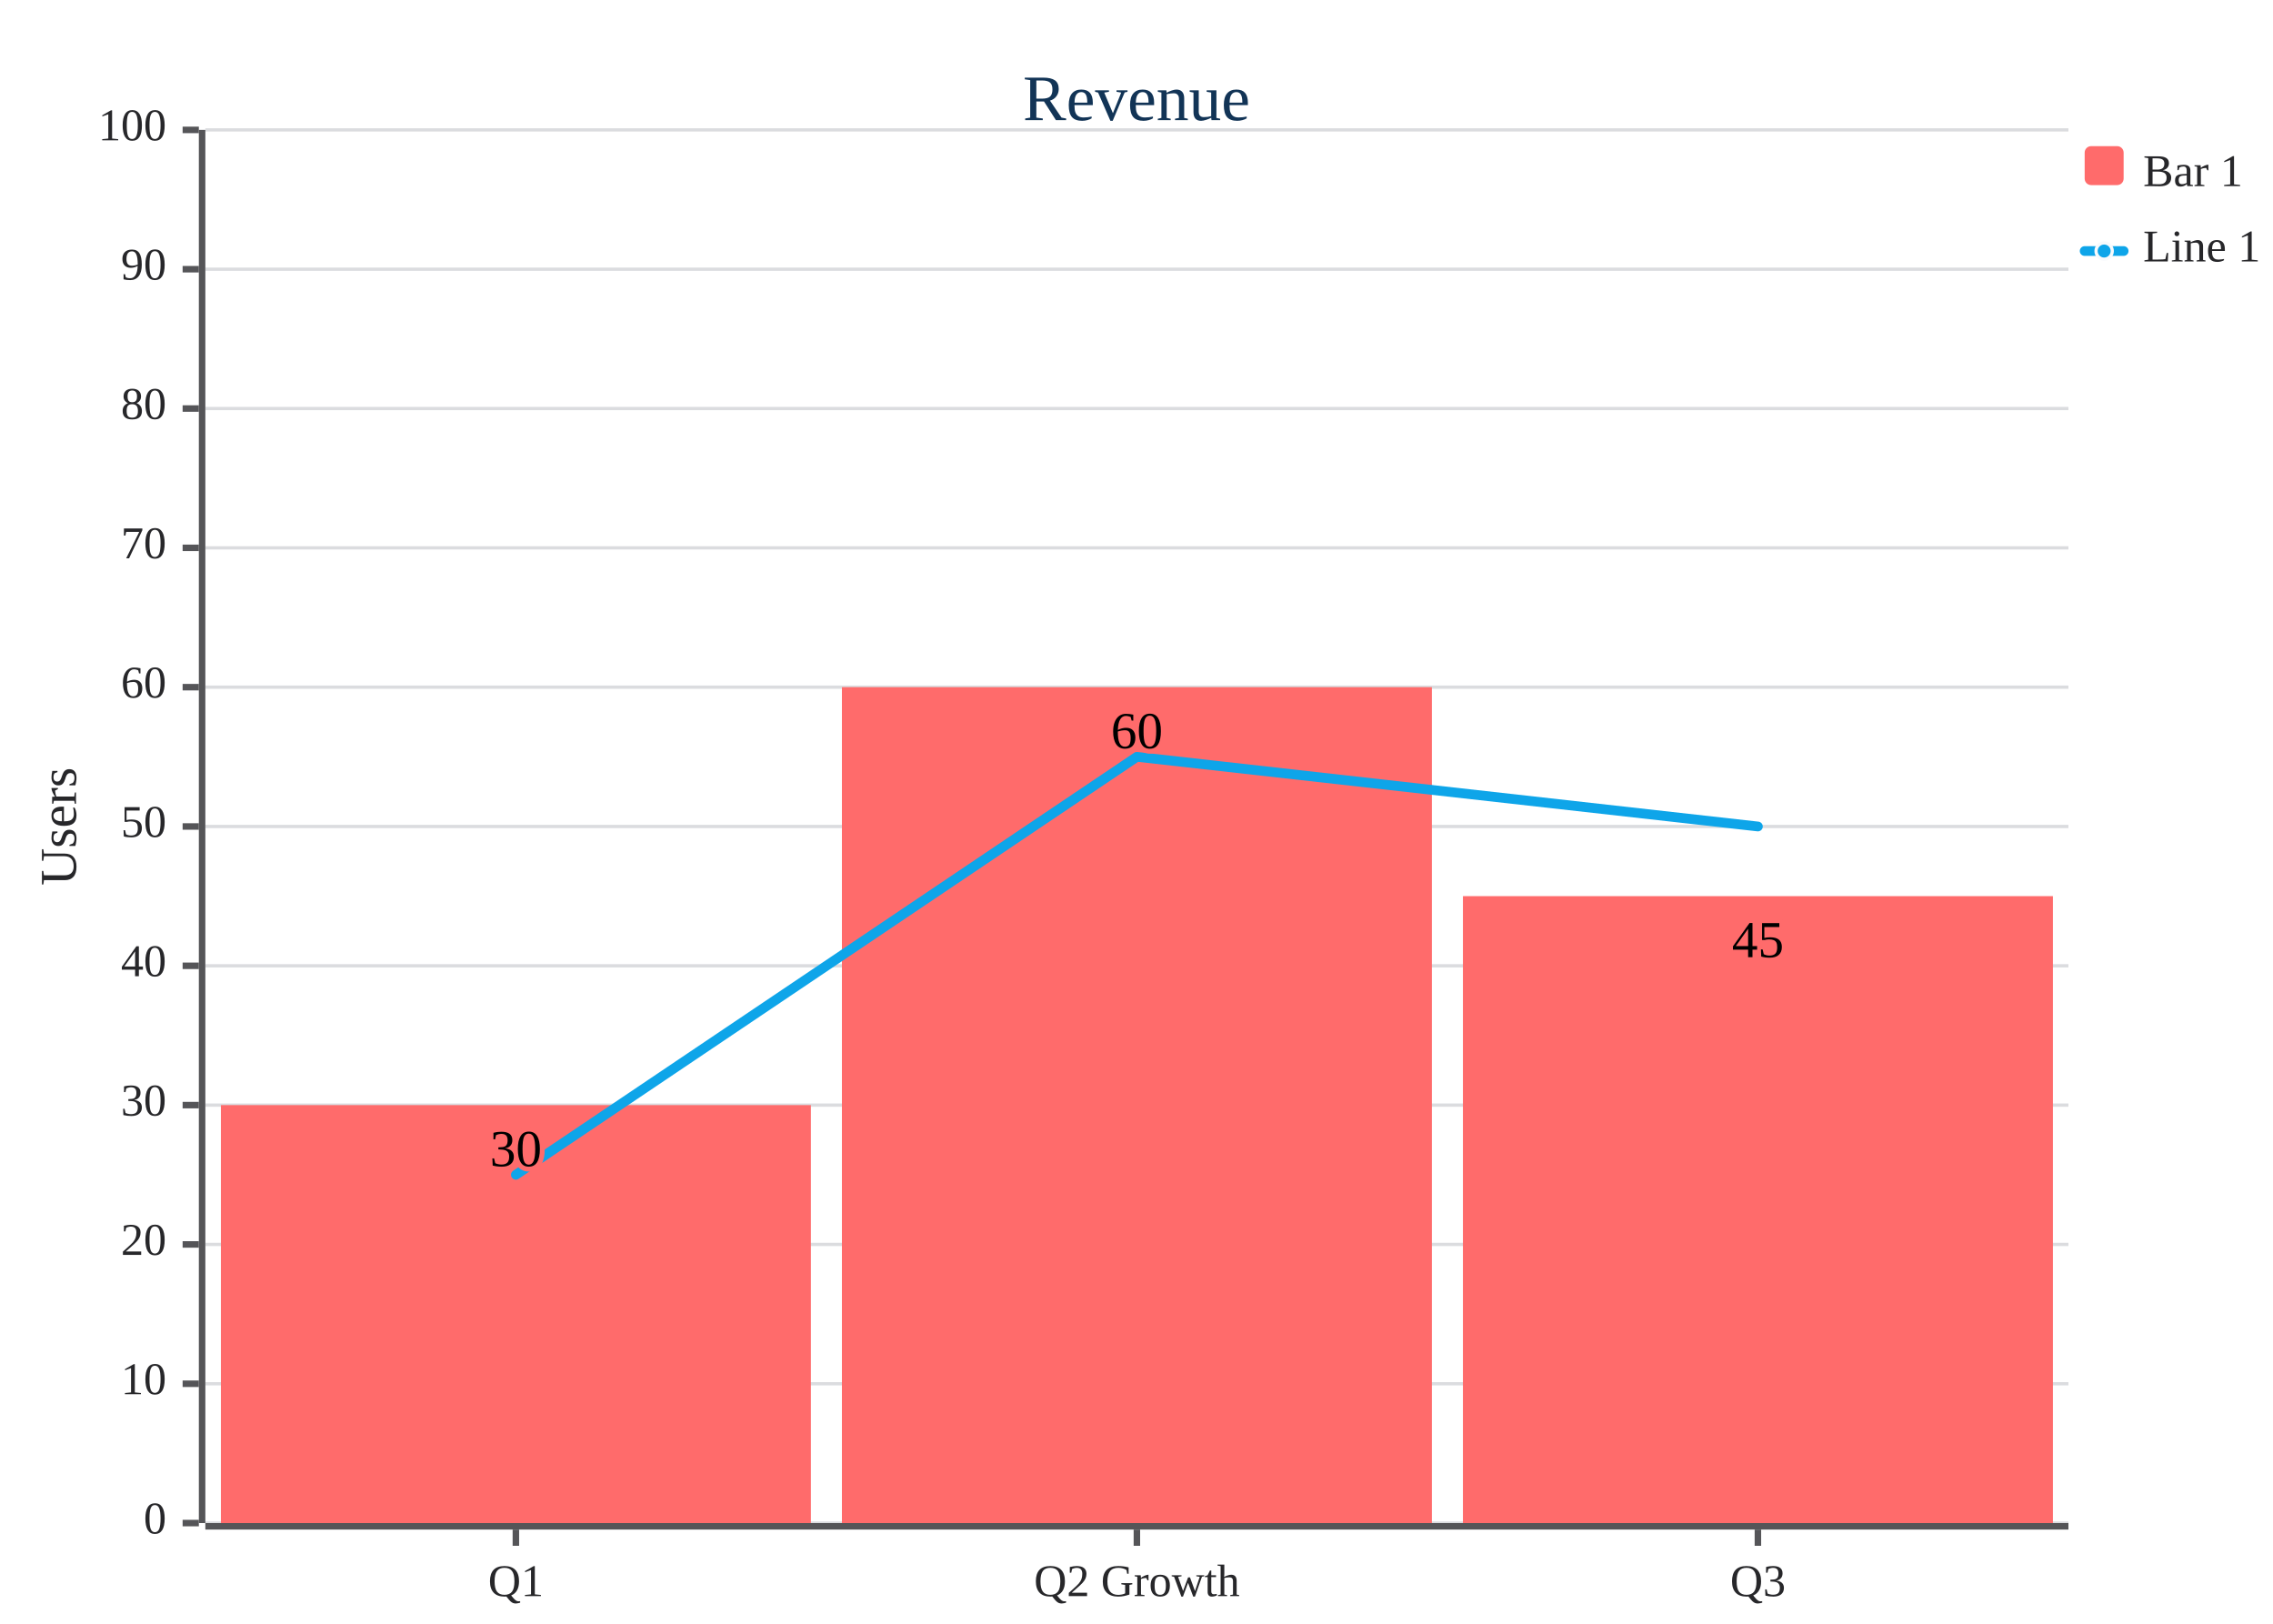
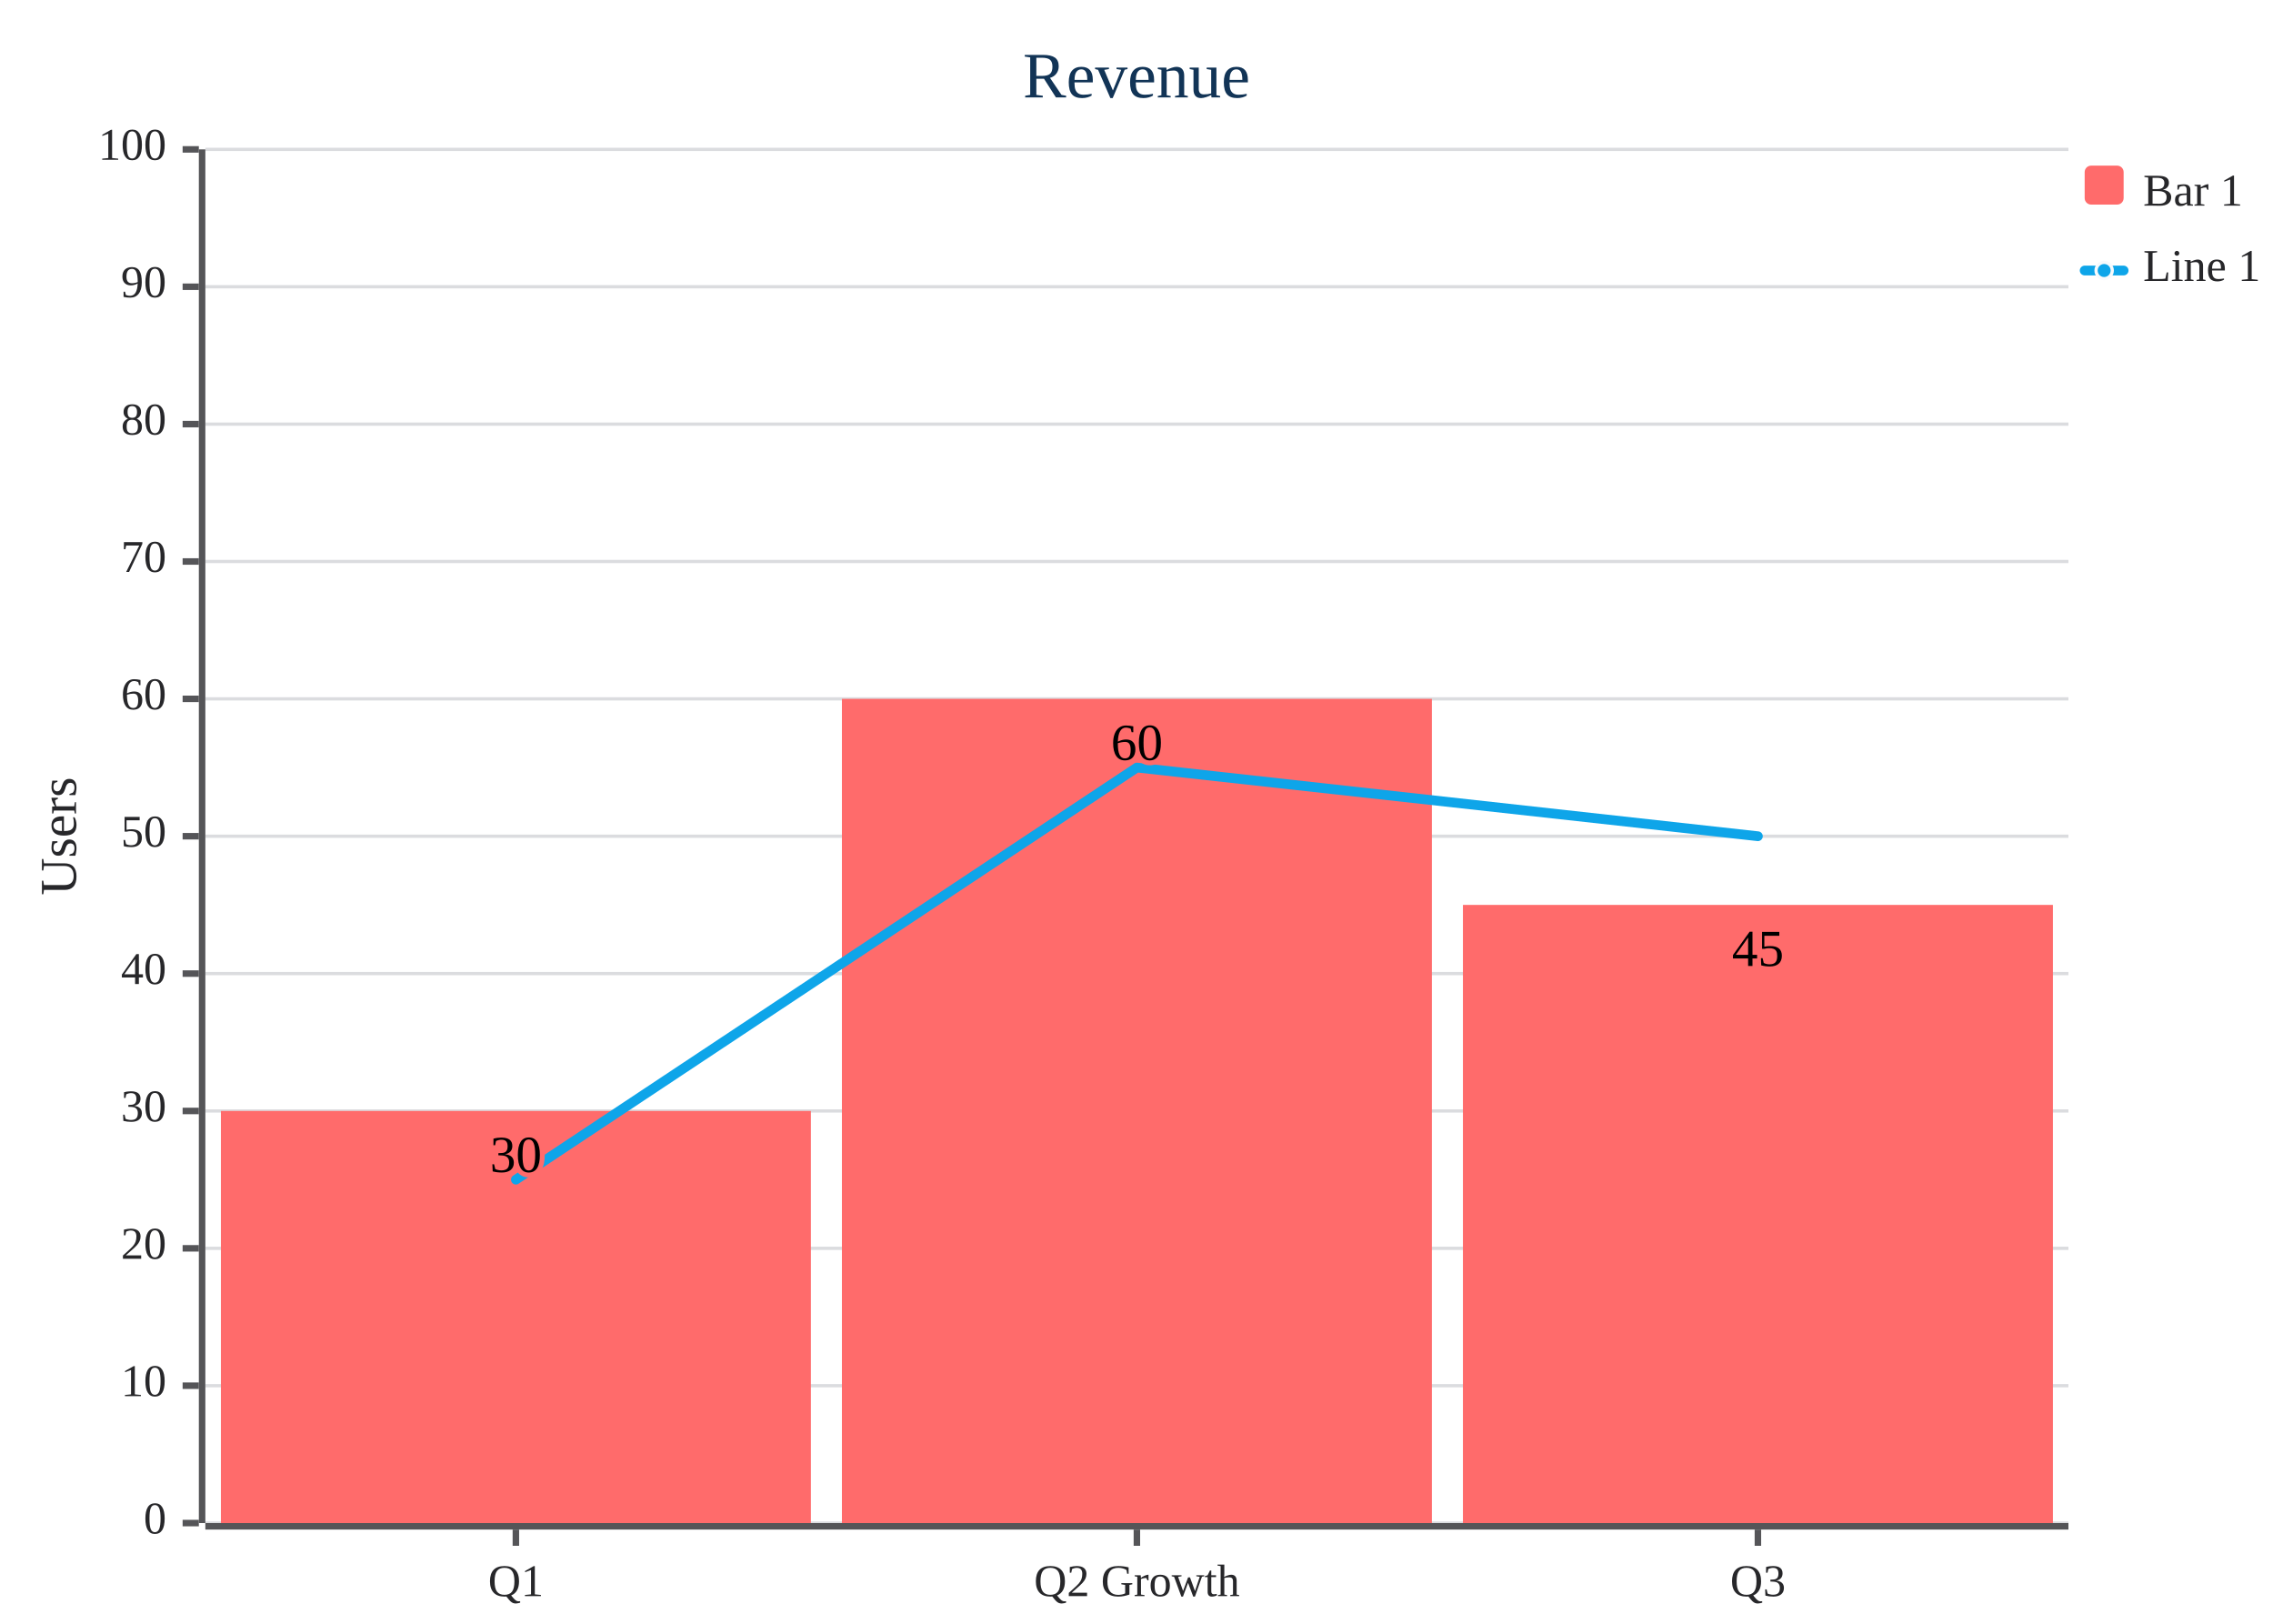
- <svg xmlns="http://www.w3.org/2000/svg" width="100%" height="100%" viewBox="0 0 700 500" style="--bg:#f8fafc;--fg:#27272A;--font:Inter;background:#f8fafc;max-width:700px" aria-describedby="chart-desc-mermaid-kaeiwt" aria-labelledby="chart-title-mermaid-kaeiwt" aria-roledescription="xychart" class="xychart am-0qogjvd12cgj6e" data-xychart-colors="1" id="mermaid-kaeiwt" role="img">
+ <svg xmlns="http://www.w3.org/2000/svg" width="100%" height="100%" viewBox="0 0 700 500" style="--bg:#f8fafc;--fg:#27272A;--font:Inter;background:#f8fafc;max-width:700px" aria-describedby="chart-desc-mermaid-kaeiwt" aria-labelledby="chart-title-mermaid-kaeiwt" aria-roledescription="xychart" class="xychart am-0mey7p90pv3ph1" data-xychart-colors="1" id="mermaid-kaeiwt" role="img">
  <style>
-   .am-0qogjvd12cgj6e text { font-family: var(--font, 'Inter'), system-ui, sans-serif; }
-   svg.am-0qogjvd12cgj6e {
+   .am-0mey7p90pv3ph1 text { font-family: var(--font, 'Inter'), system-ui, sans-serif; }
+   svg.am-0mey7p90pv3ph1 {
    /* Derived from --bg and --fg (overridable via --line, --accent, etc.) */
    --_text:          #27272A;
    --_text-sec:      #555558;
    --_text-muted:    #6e6f71;
    --_text-faint:    #87888b;
    --_line:          #909193;
    --_arrow:         #46474a;
    --_node-fill:     #f2f4f6;
    --_node-stroke:   #ced0d2;
    --_group-fill:    #f8fafc;
    --_group-hdr:     #eeeff1;
    --_inner-stroke:  #dfe1e3;
    --_key-badge:     #e3e5e7;
  }
</style>
  <style>
-   .am-0qogjvd12cgj6e .xychart-grid { stroke: #dbdcdf; stroke-width: 1; }
-   .am-0qogjvd12cgj6e .xychart-axis-line { fill: none; }
-   .am-0qogjvd12cgj6e .xychart-tick { fill: none; }
-   .am-0qogjvd12cgj6e .xychart-x-axis-line { stroke: #555558; }
-   .am-0qogjvd12cgj6e .xychart-y-axis-line { stroke: #555558; }
-   .am-0qogjvd12cgj6e .xychart-x-tick { stroke: #555558; }
-   .am-0qogjvd12cgj6e .xychart-y-tick { stroke: #555558; }
-   .am-0qogjvd12cgj6e .xychart-bar { stroke: none; }
-   .am-0qogjvd12cgj6e .xychart-line { fill: none; stroke-width: 3; stroke-linecap: round; stroke-linejoin: round; }
-   .am-0qogjvd12cgj6e .xychart-dot { stroke: #f8fafc; stroke-width: 2; }
-   .am-0qogjvd12cgj6e .xychart-label { fill: #27272A; }
-   .am-0qogjvd12cgj6e .xychart-x-label { fill: #27272A; }
-   .am-0qogjvd12cgj6e .xychart-y-label { fill: #27272A; }
-   .am-0qogjvd12cgj6e .xychart-axis-title { fill: #27272A; }
-   .am-0qogjvd12cgj6e .xychart-x-axis-title { fill: #27272A; }
-   .am-0qogjvd12cgj6e .xychart-y-axis-title { fill: #27272A; }
-   .am-0qogjvd12cgj6e .xychart-title { fill: #123456; }
-   .am-0qogjvd12cgj6e .xychart-data-label { pointer-events: none; }
-   .am-0qogjvd12cgj6e .xychart-legend-label { fill: #27272A; }
-   svg.am-0qogjvd12cgj6e {
+   .am-0mey7p90pv3ph1 .xychart-grid { stroke: #dbdcdf; stroke-width: 1; }
+   .am-0mey7p90pv3ph1 .xychart-axis-line { fill: none; }
+   .am-0mey7p90pv3ph1 .xychart-tick { fill: none; }
+   .am-0mey7p90pv3ph1 .xychart-x-axis-line { stroke: #555558; }
+   .am-0mey7p90pv3ph1 .xychart-y-axis-line { stroke: #555558; }
+   .am-0mey7p90pv3ph1 .xychart-x-tick { stroke: #555558; }
+   .am-0mey7p90pv3ph1 .xychart-y-tick { stroke: #555558; }
+   .am-0mey7p90pv3ph1 .xychart-bar { stroke: none; }
+   .am-0mey7p90pv3ph1 .xychart-line { fill: none; stroke-width: 3; stroke-linecap: round; stroke-linejoin: round; }
+   .am-0mey7p90pv3ph1 .xychart-dot { stroke: #f8fafc; stroke-width: 2; }
+   .am-0mey7p90pv3ph1 .xychart-label { fill: #27272A; }
+   .am-0mey7p90pv3ph1 .xychart-x-label { fill: #27272A; }
+   .am-0mey7p90pv3ph1 .xychart-y-label { fill: #27272A; }
+   .am-0mey7p90pv3ph1 .xychart-axis-title { fill: #27272A; }
+   .am-0mey7p90pv3ph1 .xychart-x-axis-title { fill: #27272A; }
+   .am-0mey7p90pv3ph1 .xychart-y-axis-title { fill: #27272A; }
+   .am-0mey7p90pv3ph1 .xychart-title { fill: #123456; }
+   .am-0mey7p90pv3ph1 .xychart-data-label { pointer-events: none; }
+   .am-0mey7p90pv3ph1 .xychart-legend-label { fill: #27272A; }
+   svg.am-0mey7p90pv3ph1 {
    --xychart-color-0: #ff6b6b;
    --xychart-color-1: #0ea5e9;
  }
-   .am-0qogjvd12cgj6e .xychart-bar.xychart-color-0 { fill: #ff6b6b; }
-   .am-0qogjvd12cgj6e path.xychart-color-0, .am-0qogjvd12cgj6e line.xychart-color-0 { stroke: #ff6b6b; }
-   .am-0qogjvd12cgj6e circle.xychart-color-0 { fill: #ff6b6b; }
-   .am-0qogjvd12cgj6e .xychart-bar.xychart-color-1 { fill: #0ea5e9; }
-   .am-0qogjvd12cgj6e path.xychart-color-1, .am-0qogjvd12cgj6e line.xychart-color-1 { stroke: #0ea5e9; }
-   .am-0qogjvd12cgj6e circle.xychart-color-1 { fill: #0ea5e9; }
+   .am-0mey7p90pv3ph1 .xychart-bar.xychart-color-0 { fill: #ff6b6b; }
+   .am-0mey7p90pv3ph1 path.xychart-color-0, .am-0mey7p90pv3ph1 line.xychart-color-0 { stroke: #ff6b6b; }
+   .am-0mey7p90pv3ph1 circle.xychart-color-0 { fill: #ff6b6b; }
+   .am-0mey7p90pv3ph1 .xychart-bar.xychart-color-1 { fill: #0ea5e9; }
+   .am-0mey7p90pv3ph1 path.xychart-color-1, .am-0mey7p90pv3ph1 line.xychart-color-1 { stroke: #0ea5e9; }
+   .am-0mey7p90pv3ph1 circle.xychart-color-1 { fill: #0ea5e9; }
</style>
  <line x1="63.24" y1="469" x2="637" y2="469" class="xychart-grid" />
-   <line x1="63.24" y1="426.1" x2="637" y2="426.1" class="xychart-grid" />
-   <line x1="63.24" y1="383.2" x2="637" y2="383.2" class="xychart-grid" />
-   <line x1="63.24" y1="340.3" x2="637" y2="340.3" class="xychart-grid" />
-   <line x1="63.24" y1="297.4" x2="637" y2="297.4" class="xychart-grid" />
-   <line x1="63.24" y1="254.5" x2="637" y2="254.5" class="xychart-grid" />
-   <line x1="63.24" y1="211.6" x2="637" y2="211.6" class="xychart-grid" />
-   <line x1="63.24" y1="168.7" x2="637" y2="168.7" class="xychart-grid" />
-   <line x1="63.24" y1="125.8" x2="637" y2="125.8" class="xychart-grid" />
-   <line x1="63.24" y1="82.9" x2="637" y2="82.9" class="xychart-grid" />
-   <line x1="63.24" y1="40" x2="637" y2="40" class="xychart-grid" />
+   <line x1="63.24" y1="426.7" x2="637" y2="426.7" class="xychart-grid" />
+   <line x1="63.24" y1="384.4" x2="637" y2="384.4" class="xychart-grid" />
+   <line x1="63.24" y1="342.1" x2="637" y2="342.1" class="xychart-grid" />
+   <line x1="63.24" y1="299.8" x2="637" y2="299.8" class="xychart-grid" />
+   <line x1="63.24" y1="257.5" x2="637" y2="257.5" class="xychart-grid" />
+   <line x1="63.24" y1="215.2" x2="637" y2="215.2" class="xychart-grid" />
+   <line x1="63.24" y1="172.9" x2="637" y2="172.9" class="xychart-grid" />
+   <line x1="63.24" y1="130.6" x2="637" y2="130.6" class="xychart-grid" />
+   <line x1="63.24" y1="88.3" x2="637" y2="88.3" class="xychart-grid" />
+   <line x1="63.24" y1="46" x2="637" y2="46" class="xychart-grid" />
  <line x1="63.24" y1="470" x2="637" y2="470" class="xychart-axis-line xychart-x-axis-line" stroke-width="2" />
  <line x1="158.87" y1="471" x2="158.87" y2="476" class="xychart-tick xychart-x-tick" stroke-width="2" />
  <line x1="350.12" y1="471" x2="350.12" y2="476" class="xychart-tick xychart-x-tick" stroke-width="2" />
  <line x1="541.37" y1="471" x2="541.37" y2="476" class="xychart-tick xychart-x-tick" stroke-width="2" />
-   <line x1="62.24" y1="40" x2="62.24" y2="469" class="xychart-axis-line xychart-y-axis-line" stroke-width="2" />
+   <line x1="62.24" y1="46" x2="62.24" y2="469" class="xychart-axis-line xychart-y-axis-line" stroke-width="2" />
  <line x1="61.24" y1="469" x2="56.24" y2="469" class="xychart-tick xychart-y-tick" stroke-width="2" />
-   <line x1="61.24" y1="426.1" x2="56.24" y2="426.1" class="xychart-tick xychart-y-tick" stroke-width="2" />
-   <line x1="61.24" y1="383.2" x2="56.24" y2="383.2" class="xychart-tick xychart-y-tick" stroke-width="2" />
-   <line x1="61.24" y1="340.3" x2="56.24" y2="340.3" class="xychart-tick xychart-y-tick" stroke-width="2" />
-   <line x1="61.24" y1="297.4" x2="56.24" y2="297.4" class="xychart-tick xychart-y-tick" stroke-width="2" />
-   <line x1="61.24" y1="254.5" x2="56.24" y2="254.5" class="xychart-tick xychart-y-tick" stroke-width="2" />
-   <line x1="61.24" y1="211.6" x2="56.24" y2="211.6" class="xychart-tick xychart-y-tick" stroke-width="2" />
-   <line x1="61.24" y1="168.7" x2="56.24" y2="168.7" class="xychart-tick xychart-y-tick" stroke-width="2" />
-   <line x1="61.24" y1="125.8" x2="56.24" y2="125.8" class="xychart-tick xychart-y-tick" stroke-width="2" />
-   <line x1="61.24" y1="82.9" x2="56.24" y2="82.9" class="xychart-tick xychart-y-tick" stroke-width="2" />
-   <line x1="61.24" y1="40" x2="56.24" y2="40" class="xychart-tick xychart-y-tick" stroke-width="2" />
-   <rect x="68.03" y="340.3" width="181.69" height="128.7" class="xychart-bar xychart-color-0" data-value="30" data-label="Q1" data-id="bar:0:Q1" data-role="bar" />
-   <rect x="259.28" y="211.6" width="181.69" height="257.4" class="xychart-bar xychart-color-0" data-value="60" data-label="Q2 Growth" data-id="bar:0:Q2 Growth" data-role="bar" />
-   <rect x="450.53" y="275.95" width="181.69" height="193.05" class="xychart-bar xychart-color-0" data-value="45" data-label="Q3" data-id="bar:0:Q3" data-role="bar" />
-   <path d="M158.87,361.75 L350.12,233.05 L541.37,254.5" class="xychart-line xychart-color-1" data-relationship="series" data-direction="undirected" data-id="series:line-0" data-role="series" />
-   <text x="158.87" y="348.3" text-anchor="middle" dominant-baseline="hanging" font-size="16" font-weight="400" fill="#000000" stroke="#ff6b6b" stroke-width="3" stroke-linejoin="round" paint-order="stroke" class="xychart-data-label" data-literal-text="true" textLength="19.68" lengthAdjust="spacingAndGlyphs" data-font-metrics="deterministic-fit">30</text>
-   <text x="350.12" y="219.6" text-anchor="middle" dominant-baseline="hanging" font-size="16" font-weight="400" fill="#000000" stroke="#ff6b6b" stroke-width="3" stroke-linejoin="round" paint-order="stroke" class="xychart-data-label" data-literal-text="true" textLength="19.68" lengthAdjust="spacingAndGlyphs" data-font-metrics="deterministic-fit">60</text>
-   <text x="541.37" y="283.95" text-anchor="middle" dominant-baseline="hanging" font-size="16" font-weight="400" fill="#000000" stroke="#ff6b6b" stroke-width="3" stroke-linejoin="round" paint-order="stroke" class="xychart-data-label" data-literal-text="true" textLength="19.68" lengthAdjust="spacingAndGlyphs" data-font-metrics="deterministic-fit">45</text>
+   <line x1="61.24" y1="426.7" x2="56.24" y2="426.7" class="xychart-tick xychart-y-tick" stroke-width="2" />
+   <line x1="61.24" y1="384.4" x2="56.24" y2="384.4" class="xychart-tick xychart-y-tick" stroke-width="2" />
+   <line x1="61.24" y1="342.1" x2="56.24" y2="342.1" class="xychart-tick xychart-y-tick" stroke-width="2" />
+   <line x1="61.24" y1="299.8" x2="56.24" y2="299.8" class="xychart-tick xychart-y-tick" stroke-width="2" />
+   <line x1="61.24" y1="257.5" x2="56.24" y2="257.5" class="xychart-tick xychart-y-tick" stroke-width="2" />
+   <line x1="61.24" y1="215.2" x2="56.24" y2="215.2" class="xychart-tick xychart-y-tick" stroke-width="2" />
+   <line x1="61.24" y1="172.9" x2="56.24" y2="172.9" class="xychart-tick xychart-y-tick" stroke-width="2" />
+   <line x1="61.24" y1="130.6" x2="56.24" y2="130.6" class="xychart-tick xychart-y-tick" stroke-width="2" />
+   <line x1="61.24" y1="88.3" x2="56.24" y2="88.3" class="xychart-tick xychart-y-tick" stroke-width="2" />
+   <line x1="61.24" y1="46" x2="56.24" y2="46" class="xychart-tick xychart-y-tick" stroke-width="2" />
+   <rect x="68.03" y="342.1" width="181.69" height="126.9" class="xychart-bar xychart-color-0" data-value="30" data-label="Q1" data-id="bar:0:Q1" data-role="bar" />
+   <rect x="259.28" y="215.2" width="181.69" height="253.8" class="xychart-bar xychart-color-0" data-value="60" data-label="Q2 Growth" data-id="bar:0:Q2 Growth" data-role="bar" />
+   <rect x="450.53" y="278.65" width="181.69" height="190.35" class="xychart-bar xychart-color-0" data-value="45" data-label="Q3" data-id="bar:0:Q3" data-role="bar" />
+   <path d="M158.87,363.25 L350.12,236.35 L541.37,257.5" class="xychart-line xychart-color-1" data-relationship="series" data-direction="undirected" data-id="series:line-0" data-role="series" />
+   <text x="158.87" y="350.1" text-anchor="middle" dominant-baseline="hanging" font-size="16" font-weight="400" fill="#000000" stroke="#ff6b6b" stroke-width="3" stroke-linejoin="round" paint-order="stroke" class="xychart-data-label" data-literal-text="true" textLength="19.68" lengthAdjust="spacingAndGlyphs" data-font-metrics="deterministic-fit">30</text>
+   <text x="350.12" y="223.2" text-anchor="middle" dominant-baseline="hanging" font-size="16" font-weight="400" fill="#000000" stroke="#ff6b6b" stroke-width="3" stroke-linejoin="round" paint-order="stroke" class="xychart-data-label" data-literal-text="true" textLength="19.68" lengthAdjust="spacingAndGlyphs" data-font-metrics="deterministic-fit">60</text>
+   <text x="541.37" y="286.65" text-anchor="middle" dominant-baseline="hanging" font-size="16" font-weight="400" fill="#000000" stroke="#ff6b6b" stroke-width="3" stroke-linejoin="round" paint-order="stroke" class="xychart-data-label" data-literal-text="true" textLength="19.68" lengthAdjust="spacingAndGlyphs" data-font-metrics="deterministic-fit">45</text>
  <text x="158.87" y="486.6" text-anchor="middle" font-size="14" font-weight="400" class="xychart-label xychart-x-label" data-prepared-text="true" dy="4.9" textLength="14.196" lengthAdjust="spacingAndGlyphs" data-font-metrics="deterministic-fit">Q1</text>
  <text x="350.122" y="486.6" text-anchor="middle" font-size="14" font-weight="400" class="xychart-label xychart-x-label" data-prepared-text="true" dy="4.9" textLength="63.336" lengthAdjust="spacingAndGlyphs" data-font-metrics="deterministic-fit">Q2 Growth</text>
  <text x="541.374" y="486.6" text-anchor="middle" font-size="14" font-weight="400" class="xychart-label xychart-x-label" data-prepared-text="true" dy="4.9" textLength="18.732" lengthAdjust="spacingAndGlyphs" data-font-metrics="deterministic-fit">Q3</text>
  <text x="51.244" y="469" text-anchor="end" dominant-baseline="middle" font-size="14" font-weight="400" class="xychart-label xychart-y-label" data-prepared-text="true" dy="0" textLength="9.66" lengthAdjust="spacingAndGlyphs" data-font-metrics="deterministic-fit">0</text>
-   <text x="51.244" y="426.1" text-anchor="end" dominant-baseline="middle" font-size="14" font-weight="400" class="xychart-label xychart-y-label" data-prepared-text="true" dy="0" textLength="12.684" lengthAdjust="spacingAndGlyphs" data-font-metrics="deterministic-fit">10</text>
-   <text x="51.244" y="383.2" text-anchor="end" dominant-baseline="middle" font-size="14" font-weight="400" class="xychart-label xychart-y-label" data-prepared-text="true" dy="0" textLength="17.22" lengthAdjust="spacingAndGlyphs" data-font-metrics="deterministic-fit">20</text>
-   <text x="51.244" y="340.3" text-anchor="end" dominant-baseline="middle" font-size="14" font-weight="400" class="xychart-label xychart-y-label" data-prepared-text="true" dy="0" textLength="17.22" lengthAdjust="spacingAndGlyphs" data-font-metrics="deterministic-fit">30</text>
-   <text x="51.244" y="297.4" text-anchor="end" dominant-baseline="middle" font-size="14" font-weight="400" class="xychart-label xychart-y-label" data-prepared-text="true" dy="0" textLength="17.22" lengthAdjust="spacingAndGlyphs" data-font-metrics="deterministic-fit">40</text>
-   <text x="51.244" y="254.5" text-anchor="end" dominant-baseline="middle" font-size="14" font-weight="400" class="xychart-label xychart-y-label" data-prepared-text="true" dy="0" textLength="17.22" lengthAdjust="spacingAndGlyphs" data-font-metrics="deterministic-fit">50</text>
-   <text x="51.244" y="211.6" text-anchor="end" dominant-baseline="middle" font-size="14" font-weight="400" class="xychart-label xychart-y-label" data-prepared-text="true" dy="0" textLength="17.22" lengthAdjust="spacingAndGlyphs" data-font-metrics="deterministic-fit">60</text>
-   <text x="51.244" y="168.7" text-anchor="end" dominant-baseline="middle" font-size="14" font-weight="400" class="xychart-label xychart-y-label" data-prepared-text="true" dy="0" textLength="17.22" lengthAdjust="spacingAndGlyphs" data-font-metrics="deterministic-fit">70</text>
-   <text x="51.244" y="125.8" text-anchor="end" dominant-baseline="middle" font-size="14" font-weight="400" class="xychart-label xychart-y-label" data-prepared-text="true" dy="0" textLength="17.22" lengthAdjust="spacingAndGlyphs" data-font-metrics="deterministic-fit">80</text>
-   <text x="51.244" y="82.9" text-anchor="end" dominant-baseline="middle" font-size="14" font-weight="400" class="xychart-label xychart-y-label" data-prepared-text="true" dy="0" textLength="17.22" lengthAdjust="spacingAndGlyphs" data-font-metrics="deterministic-fit">90</text>
-   <text x="51.244" y="40" text-anchor="end" dominant-baseline="middle" font-size="14" font-weight="400" class="xychart-label xychart-y-label" data-prepared-text="true" dy="0" textLength="20.244" lengthAdjust="spacingAndGlyphs" data-font-metrics="deterministic-fit">100</text>
-   <text x="17.8" y="254.5" text-anchor="middle" transform="rotate(-90,17.8,254.5)" font-size="16" font-weight="400" class="xychart-axis-title xychart-y-axis-title" data-prepared-text="true" dy="5.6" textLength="45.6" lengthAdjust="spacingAndGlyphs" data-font-metrics="deterministic-fit">Users</text>
-   <text x="350" y="30" text-anchor="middle" font-size="20" font-weight="500" dy="0.35em" class="xychart-title" data-literal-text="true" data-id="title" data-role="title" textLength="85.08" lengthAdjust="spacingAndGlyphs" data-font-metrics="deterministic-fit">Revenue</text>
+   <text x="51.244" y="426.7" text-anchor="end" dominant-baseline="middle" font-size="14" font-weight="400" class="xychart-label xychart-y-label" data-prepared-text="true" dy="0" textLength="12.684" lengthAdjust="spacingAndGlyphs" data-font-metrics="deterministic-fit">10</text>
+   <text x="51.244" y="384.4" text-anchor="end" dominant-baseline="middle" font-size="14" font-weight="400" class="xychart-label xychart-y-label" data-prepared-text="true" dy="0" textLength="17.22" lengthAdjust="spacingAndGlyphs" data-font-metrics="deterministic-fit">20</text>
+   <text x="51.244" y="342.1" text-anchor="end" dominant-baseline="middle" font-size="14" font-weight="400" class="xychart-label xychart-y-label" data-prepared-text="true" dy="0" textLength="17.22" lengthAdjust="spacingAndGlyphs" data-font-metrics="deterministic-fit">30</text>
+   <text x="51.244" y="299.8" text-anchor="end" dominant-baseline="middle" font-size="14" font-weight="400" class="xychart-label xychart-y-label" data-prepared-text="true" dy="0" textLength="17.22" lengthAdjust="spacingAndGlyphs" data-font-metrics="deterministic-fit">40</text>
+   <text x="51.244" y="257.5" text-anchor="end" dominant-baseline="middle" font-size="14" font-weight="400" class="xychart-label xychart-y-label" data-prepared-text="true" dy="0" textLength="17.22" lengthAdjust="spacingAndGlyphs" data-font-metrics="deterministic-fit">50</text>
+   <text x="51.244" y="215.2" text-anchor="end" dominant-baseline="middle" font-size="14" font-weight="400" class="xychart-label xychart-y-label" data-prepared-text="true" dy="0" textLength="17.22" lengthAdjust="spacingAndGlyphs" data-font-metrics="deterministic-fit">60</text>
+   <text x="51.244" y="172.9" text-anchor="end" dominant-baseline="middle" font-size="14" font-weight="400" class="xychart-label xychart-y-label" data-prepared-text="true" dy="0" textLength="17.22" lengthAdjust="spacingAndGlyphs" data-font-metrics="deterministic-fit">70</text>
+   <text x="51.244" y="130.6" text-anchor="end" dominant-baseline="middle" font-size="14" font-weight="400" class="xychart-label xychart-y-label" data-prepared-text="true" dy="0" textLength="17.22" lengthAdjust="spacingAndGlyphs" data-font-metrics="deterministic-fit">80</text>
+   <text x="51.244" y="88.3" text-anchor="end" dominant-baseline="middle" font-size="14" font-weight="400" class="xychart-label xychart-y-label" data-prepared-text="true" dy="0" textLength="17.22" lengthAdjust="spacingAndGlyphs" data-font-metrics="deterministic-fit">90</text>
+   <text x="51.244" y="46" text-anchor="end" dominant-baseline="middle" font-size="14" font-weight="400" class="xychart-label xychart-y-label" data-prepared-text="true" dy="0" textLength="20.244" lengthAdjust="spacingAndGlyphs" data-font-metrics="deterministic-fit">100</text>
+   <text x="17.8" y="257.5" text-anchor="middle" transform="rotate(-90,17.8,257.5)" font-size="16" font-weight="400" class="xychart-axis-title xychart-y-axis-title" data-prepared-text="true" dy="5.6" textLength="45.6" lengthAdjust="spacingAndGlyphs" data-font-metrics="deterministic-fit">Users</text>
+   <text x="350" y="23" text-anchor="middle" font-size="20" font-weight="500" class="xychart-title" data-prepared-text="true" dy="7" textLength="85.08" lengthAdjust="spacingAndGlyphs" data-font-metrics="deterministic-fit" data-id="title" data-role="title">Revenue</text>
  <g class="xychart-legend">
-     <rect x="642" y="45" width="12" height="12" rx="2" ry="2" class="xychart-legend-swatch" fill="#ff6b6b" />
-     <text x="660" y="54.1" text-anchor="start" dominant-baseline="middle" font-size="14" font-weight="400" class="xychart-legend-label" data-prepared-text="true" dy="0" textLength="30.072" lengthAdjust="spacingAndGlyphs" data-font-metrics="deterministic-fit">Bar 1</text>
-     <line x1="642" y1="77.3" x2="654" y2="77.3" class="xychart-legend-swatch" stroke="#0ea5e9" stroke-width="3" stroke-linecap="round" />
-     <circle cx="648" cy="77.3" r="2.5" class="xychart-legend-dot" fill="#0ea5e9" stroke="#f8fafc" stroke-width="1" />
-     <text x="660" y="77.3" text-anchor="start" dominant-baseline="middle" font-size="14" font-weight="400" class="xychart-legend-label" data-prepared-text="true" dy="0" textLength="34.608" lengthAdjust="spacingAndGlyphs" data-font-metrics="deterministic-fit">Line 1</text>
+     <rect x="642" y="51" width="12" height="12" rx="2" ry="2" class="xychart-legend-swatch" fill="#ff6b6b" />
+     <text x="660" y="60.1" text-anchor="start" dominant-baseline="middle" font-size="14" font-weight="400" class="xychart-legend-label" data-prepared-text="true" dy="0" textLength="30.072" lengthAdjust="spacingAndGlyphs" data-font-metrics="deterministic-fit">Bar 1</text>
+     <line x1="642" y1="83.3" x2="654" y2="83.3" class="xychart-legend-swatch" stroke="#0ea5e9" stroke-width="3" stroke-linecap="round" />
+     <circle cx="648" cy="83.3" r="2.5" class="xychart-legend-dot" fill="#0ea5e9" stroke="#f8fafc" stroke-width="1" />
+     <text x="660" y="83.3" text-anchor="start" dominant-baseline="middle" font-size="14" font-weight="400" class="xychart-legend-label" data-prepared-text="true" dy="0" textLength="34.608" lengthAdjust="spacingAndGlyphs" data-font-metrics="deterministic-fit">Line 1</text>
  </g>
</svg>
